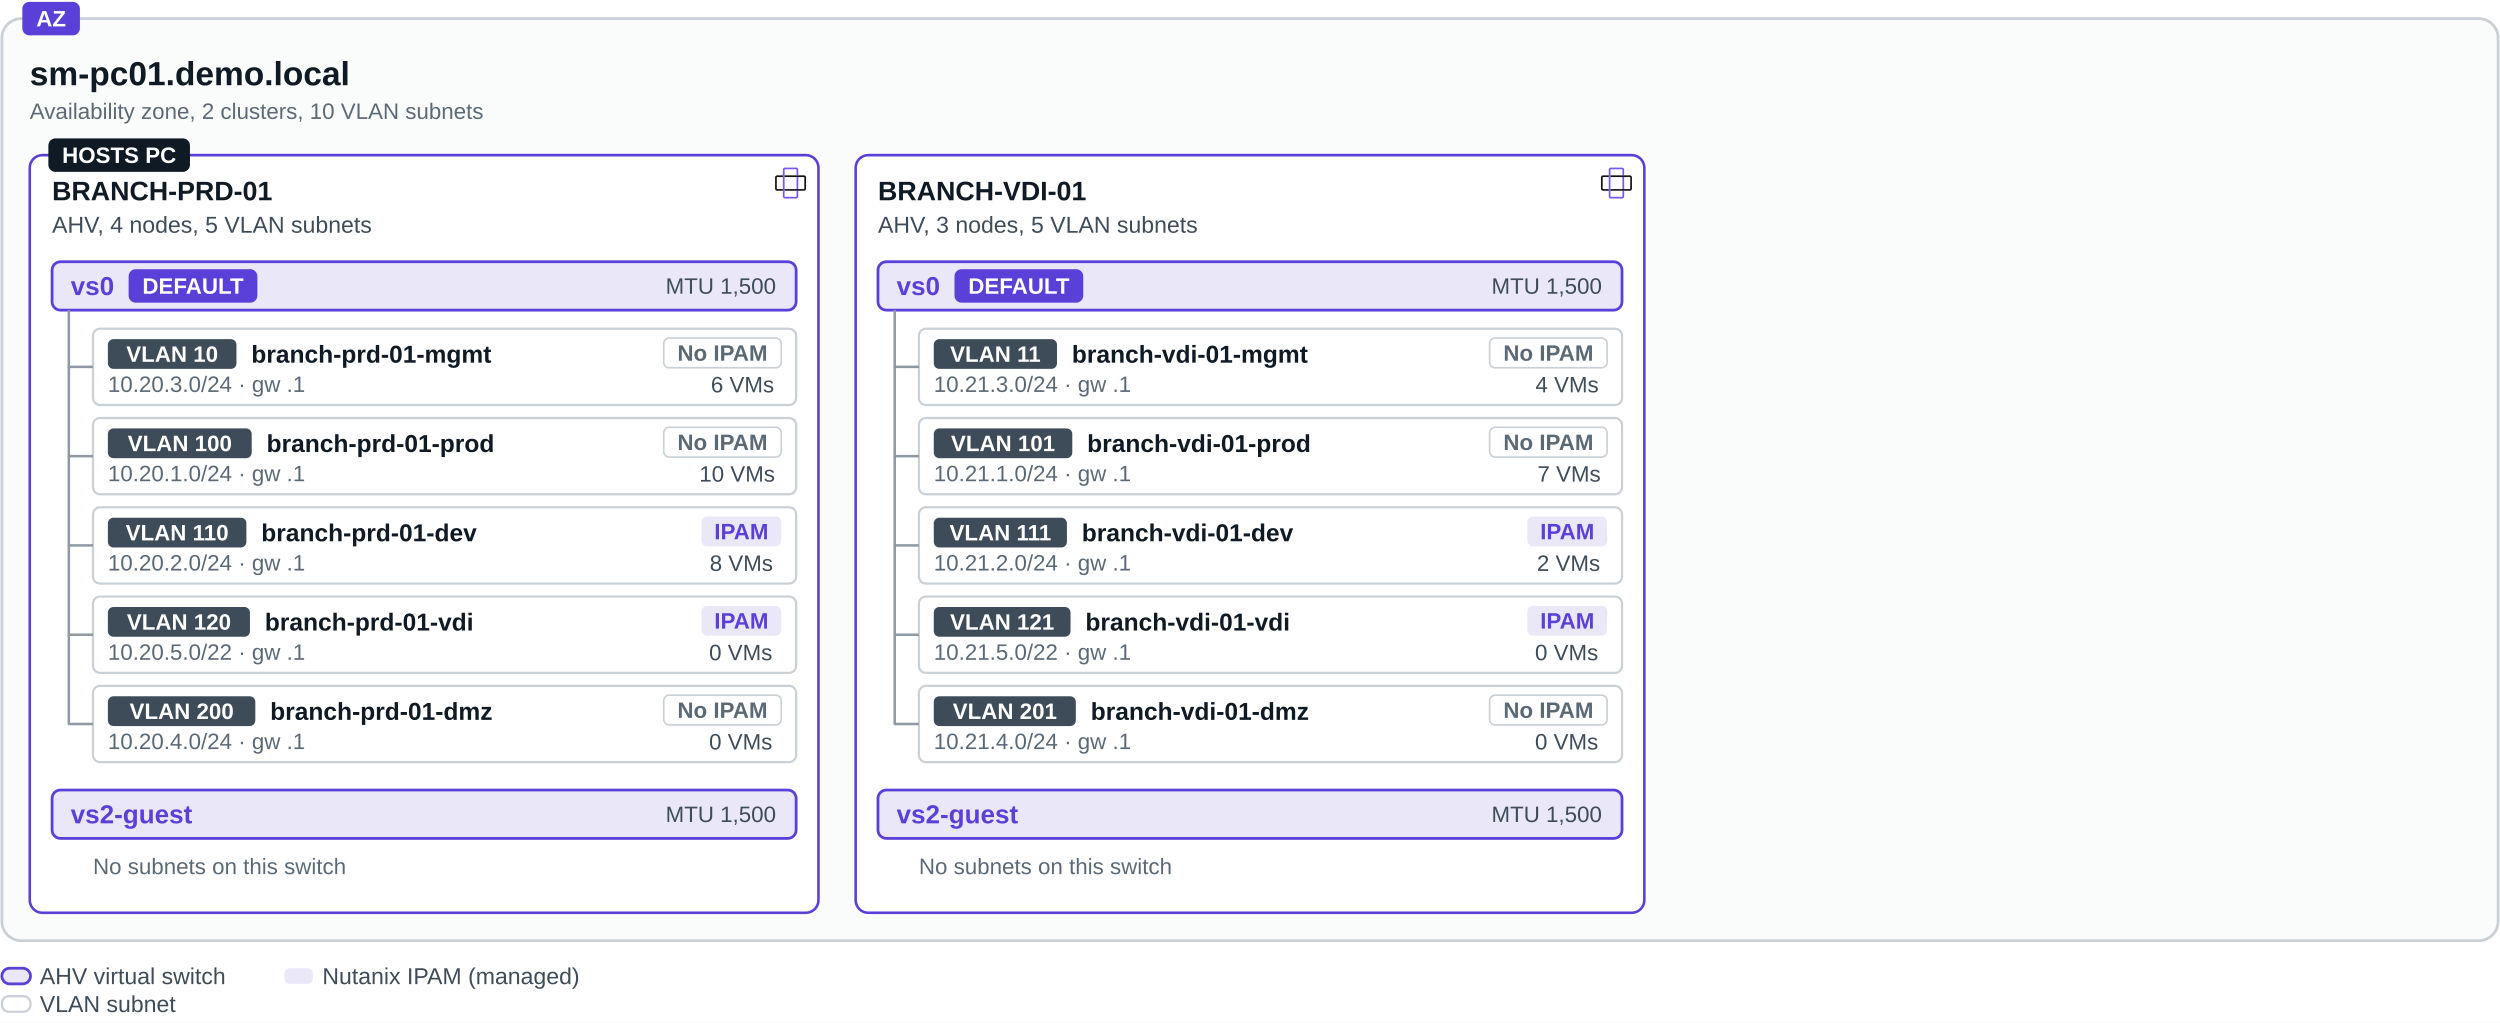
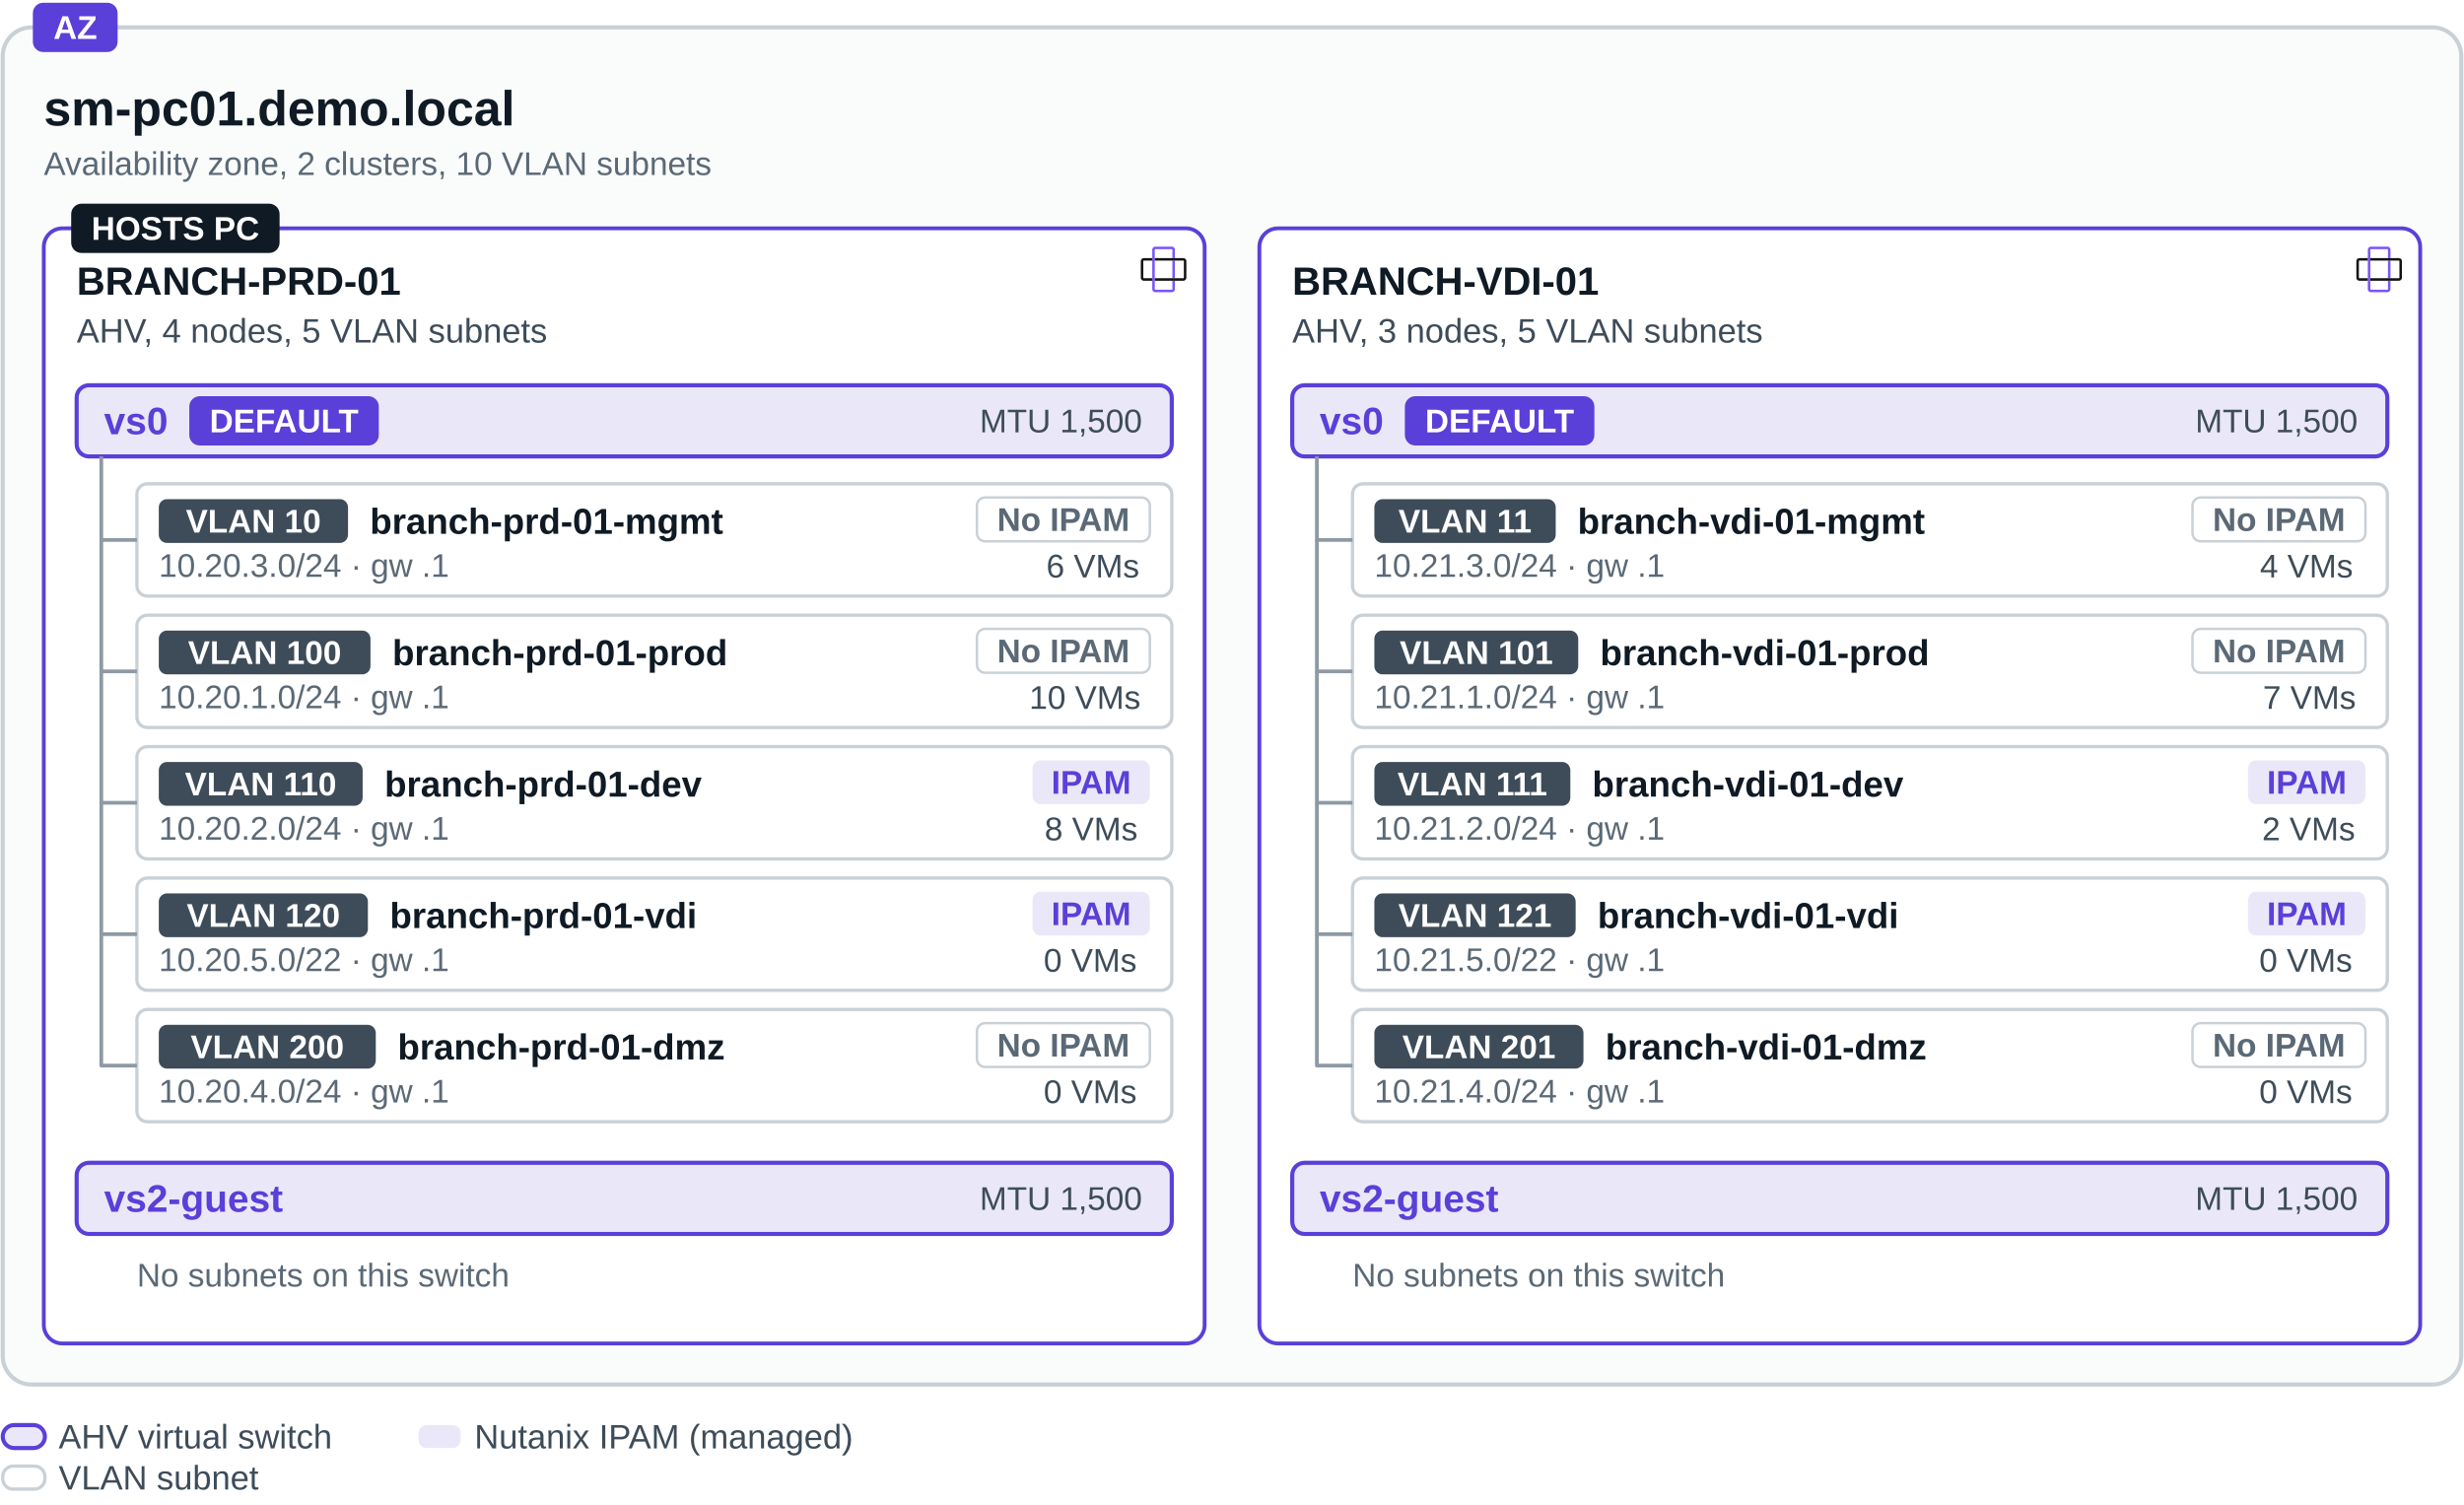
- <svg xmlns="http://www.w3.org/2000/svg" version="1.1" width="672pt" height="274.86pt" viewBox="0 0 672 274.86" font-family="Figtree, Calibri, 'Segoe UI', Arial, sans-serif">
-   <rect width="672" height="274.86" fill="#FFFFFF" />
+ <svg xmlns="http://www.w3.org/2000/svg" version="1.1" width="450pt" height="274.86pt" viewBox="0 0 450 274.86" font-family="Figtree, Calibri, 'Segoe UI', Arial, sans-serif">
+   <rect width="450" height="274.86" fill="#FFFFFF" />
  <g id="site:sm-pc01.demo.local" data-kind="container" data-name="sm-pc01.demo.local" data-prism-central="sm-pc01.demo.local">
-     <rect x="0.5" y="5" width="671" height="247.86" fill="#FAFBFB" rx="5.25" stroke="#C9D0D6" stroke-width="0.75" />
+     <rect x="0.5" y="5" width="449" height="247.86" fill="#FAFBFB" rx="5.25" stroke="#C9D0D6" stroke-width="0.75" />
    <text x="8" y="22.91" font-size="9" font-weight="600" fill="#0F1A24" textLength="82.06" lengthAdjust="spacingAndGlyphs">sm-pc01.demo.local</text>
    <text x="8" y="31.96" font-size="6" fill="#5B6976" textLength="121.81" lengthAdjust="spacingAndGlyphs">Availability zone, 2 clusters, 10 VLAN subnets</text>
  </g>
  <g id="cluster:0ca0388a-8411-5a32-a54a-f18b3163a417" data-kind="box" data-cluster-uuid="0ca0388a-8411-5a32-a54a-f18b3163a417" data-name="BRANCH-PRD-01" data-prism-central="sm-pc01.demo.local">
    <rect x="8" y="41.7" width="212" height="203.66" fill="#FFFFFF" rx="3.4" stroke="#5B3FD9" stroke-width="0.7" />
    <text x="14" y="53.83" font-size="7.2" font-weight="600" fill="#0F1A24" textLength="57.65" lengthAdjust="spacingAndGlyphs">BRANCH-PRD-01</text>
    <text x="14" y="62.56" font-size="6.2" fill="#3E4C59" textLength="86.56" lengthAdjust="spacingAndGlyphs">AHV, 4 nodes, 5 VLAN subnets</text>
  </g>
  <g id="vs:0ca0388a-8411-5a32-a54a-f18b3163a417:vs0" data-kind="box" data-cluster-uuid="0ca0388a-8411-5a32-a54a-f18b3163a417" data-name="vs0" data-virtual-switch="vs0">
    <rect x="14" y="70.36" width="200" height="13" fill="#EAE8F8" rx="2.25" stroke="#5B3FD9" stroke-width="0.75" />
    <text x="19" y="79.31" font-size="7" font-weight="600" fill="#5B3FD9" textLength="11.57" lengthAdjust="spacingAndGlyphs">vs0</text>
  </g>
  <g id="vs:0ca0388a-8411-5a32-a54a-f18b3163a417:vs0:mtu" data-kind="label">
    <text x="178.91" y="78.96" font-size="6" fill="#3E4C59" textLength="29.09" lengthAdjust="spacingAndGlyphs">MTU 1,500</text>
  </g>
  <g id="subnet:ca66d129-89ce-59ae-8603-0c4c5bf47ed3" data-kind="box" data-cluster="BRANCH-PRD-01" data-name="branch-prd-01-mgmt" data-prefix="10.20.3.0/24" data-prism-central="sm-pc01.demo.local" data-subnet-uuid="ca66d129-89ce-59ae-8603-0c4c5bf47ed3" data-vlan="10">
    <rect x="25" y="88.36" width="189" height="20.5" fill="#FFFFFF" rx="1.9" stroke="#C9D0D6" stroke-width="0.6" />
    <text x="67.56" y="97.49" font-size="6.6" font-weight="600" fill="#0F1A24" textLength="64.13" lengthAdjust="spacingAndGlyphs">branch-prd-01-mgmt</text>
    <text x="29" y="105.35" font-size="6" fill="#5B6976" textLength="51.71" lengthAdjust="spacingAndGlyphs">10.20.3.0/24 · gw .1</text>
  </g>
  <g id="subnet:ca66d129-89ce-59ae-8603-0c4c5bf47ed3:vms" data-kind="label">
    <text x="191.08" y="105.46" font-size="6" fill="#3E4C59" textLength="16.91" lengthAdjust="spacingAndGlyphs">6 VMs</text>
  </g>
  <g id="subnet:70c7545f-0679-5d13-9581-959a54853e92" data-kind="box" data-cluster="BRANCH-PRD-01" data-name="branch-prd-01-prod" data-prefix="10.20.1.0/24" data-prism-central="sm-pc01.demo.local" data-subnet-uuid="70c7545f-0679-5d13-9581-959a54853e92" data-vlan="100">
    <rect x="25" y="112.36" width="189" height="20.5" fill="#FFFFFF" rx="1.9" stroke="#C9D0D6" stroke-width="0.6" />
    <text x="71.66" y="121.49" font-size="6.6" font-weight="600" fill="#0F1A24" textLength="60.27" lengthAdjust="spacingAndGlyphs">branch-prd-01-prod</text>
    <text x="29" y="129.35" font-size="6" fill="#5B6976" textLength="50.93" lengthAdjust="spacingAndGlyphs">10.20.1.0/24 · gw .1</text>
  </g>
  <g id="subnet:70c7545f-0679-5d13-9581-959a54853e92:vms" data-kind="label">
    <text x="187.97" y="129.46" font-size="6" fill="#3E4C59" textLength="19.84" lengthAdjust="spacingAndGlyphs">10 VMs</text>
  </g>
  <g id="subnet:11bec24c-5245-5216-9c2b-ba4a38ac06aa" data-kind="box" data-cluster="BRANCH-PRD-01" data-name="branch-prd-01-dev" data-prefix="10.20.2.0/24" data-prism-central="sm-pc01.demo.local" data-subnet-uuid="11bec24c-5245-5216-9c2b-ba4a38ac06aa" data-vlan="110">
    <rect x="25" y="136.36" width="189" height="20.5" fill="#FFFFFF" rx="1.9" stroke="#C9D0D6" stroke-width="0.6" />
    <text x="70.23" y="145.49" font-size="6.6" font-weight="600" fill="#0F1A24" textLength="57.31" lengthAdjust="spacingAndGlyphs">branch-prd-01-dev</text>
    <text x="29" y="153.35" font-size="6" fill="#5B6976" textLength="51.8" lengthAdjust="spacingAndGlyphs">10.20.2.0/24 · gw .1</text>
  </g>
  <g id="subnet:11bec24c-5245-5216-9c2b-ba4a38ac06aa:vms" data-kind="label">
    <text x="190.77" y="153.46" font-size="6" fill="#3E4C59" textLength="17.2" lengthAdjust="spacingAndGlyphs">8 VMs</text>
  </g>
  <g id="subnet:8b50169b-1b35-58d8-b88d-7011eb38c341" data-kind="box" data-cluster="BRANCH-PRD-01" data-name="branch-prd-01-vdi" data-prefix="10.20.5.0/22" data-prism-central="sm-pc01.demo.local" data-subnet-uuid="8b50169b-1b35-58d8-b88d-7011eb38c341" data-vlan="120">
    <rect x="25" y="160.36" width="189" height="20.5" fill="#FFFFFF" rx="1.9" stroke="#C9D0D6" stroke-width="0.6" />
    <text x="71.19" y="169.49" font-size="6.6" font-weight="600" fill="#0F1A24" textLength="55.33" lengthAdjust="spacingAndGlyphs">branch-prd-01-vdi</text>
    <text x="29" y="177.35" font-size="6" fill="#5B6976" textLength="51.53" lengthAdjust="spacingAndGlyphs">10.20.5.0/22 · gw .1</text>
  </g>
  <g id="subnet:8b50169b-1b35-58d8-b88d-7011eb38c341:vms" data-kind="label">
    <text x="190.6" y="177.46" font-size="6" fill="#3E4C59" textLength="17.36" lengthAdjust="spacingAndGlyphs">0 VMs</text>
  </g>
  <g id="subnet:6843f9f5-006c-5b49-9d0d-589dbad83e12" data-kind="box" data-cluster="BRANCH-PRD-01" data-name="branch-prd-01-dmz" data-prefix="10.20.4.0/24" data-prism-central="sm-pc01.demo.local" data-subnet-uuid="6843f9f5-006c-5b49-9d0d-589dbad83e12" data-vlan="200">
    <rect x="25" y="184.36" width="189" height="20.5" fill="#FFFFFF" rx="1.9" stroke="#C9D0D6" stroke-width="0.6" />
    <text x="72.63" y="193.49" font-size="6.6" font-weight="600" fill="#0F1A24" textLength="58.99" lengthAdjust="spacingAndGlyphs">branch-prd-01-dmz</text>
    <text x="29" y="201.35" font-size="6" fill="#5B6976" textLength="52.18" lengthAdjust="spacingAndGlyphs">10.20.4.0/24 · gw .1</text>
  </g>
  <g id="subnet:6843f9f5-006c-5b49-9d0d-589dbad83e12:vms" data-kind="label">
    <text x="190.6" y="201.46" font-size="6" fill="#3E4C59" textLength="17.36" lengthAdjust="spacingAndGlyphs">0 VMs</text>
  </g>
  <g id="vs:0ca0388a-8411-5a32-a54a-f18b3163a417:vs2-guest" data-kind="box" data-cluster-uuid="0ca0388a-8411-5a32-a54a-f18b3163a417" data-name="vs2-guest" data-virtual-switch="vs2-guest">
    <rect x="14" y="212.36" width="200" height="13" fill="#EAE8F8" rx="2.25" stroke="#5B3FD9" stroke-width="0.75" />
    <text x="19" y="221.31" font-size="7" font-weight="600" fill="#5B3FD9" textLength="31.92" lengthAdjust="spacingAndGlyphs">vs2-guest</text>
  </g>
  <g id="vs:0ca0388a-8411-5a32-a54a-f18b3163a417:vs2-guest:mtu" data-kind="label">
    <text x="178.91" y="220.96" font-size="6" fill="#3E4C59" textLength="29.09" lengthAdjust="spacingAndGlyphs">MTU 1,500</text>
  </g>
  <g id="vs:0ca0388a-8411-5a32-a54a-f18b3163a417:vs2-guest:none" data-kind="label">
    <text x="25" y="234.96" font-size="6" fill="#5B6976" textLength="69.79" lengthAdjust="spacingAndGlyphs">No subnets on this switch</text>
  </g>
  <g id="cluster:8996917a-a180-5d7e-83b7-4e276021ce55" data-kind="box" data-cluster-uuid="8996917a-a180-5d7e-83b7-4e276021ce55" data-name="BRANCH-VDI-01" data-prism-central="sm-pc01.demo.local">
    <rect x="230" y="41.7" width="212" height="203.66" fill="#FFFFFF" rx="3.4" stroke="#5B3FD9" stroke-width="0.7" />
    <text x="236" y="53.83" font-size="7.2" font-weight="600" fill="#0F1A24" textLength="55.94" lengthAdjust="spacingAndGlyphs">BRANCH-VDI-01</text>
    <text x="236" y="62.56" font-size="6.2" fill="#3E4C59" textLength="86.09" lengthAdjust="spacingAndGlyphs">AHV, 3 nodes, 5 VLAN subnets</text>
  </g>
  <g id="vs:8996917a-a180-5d7e-83b7-4e276021ce55:vs0" data-kind="box" data-cluster-uuid="8996917a-a180-5d7e-83b7-4e276021ce55" data-name="vs0" data-virtual-switch="vs0">
    <rect x="236" y="70.36" width="200" height="13" fill="#EAE8F8" rx="2.25" stroke="#5B3FD9" stroke-width="0.75" />
    <text x="241" y="79.31" font-size="7" font-weight="600" fill="#5B3FD9" textLength="11.57" lengthAdjust="spacingAndGlyphs">vs0</text>
  </g>
  <g id="vs:8996917a-a180-5d7e-83b7-4e276021ce55:vs0:mtu" data-kind="label">
    <text x="400.91" y="78.96" font-size="6" fill="#3E4C59" textLength="29.09" lengthAdjust="spacingAndGlyphs">MTU 1,500</text>
  </g>
  <g id="subnet:0a117297-ca6b-5e00-b8dc-3f747e00e4fb" data-kind="box" data-cluster="BRANCH-VDI-01" data-name="branch-vdi-01-mgmt" data-prefix="10.21.3.0/24" data-prism-central="sm-pc01.demo.local" data-subnet-uuid="0a117297-ca6b-5e00-b8dc-3f747e00e4fb" data-vlan="11">
    <rect x="247" y="88.36" width="189" height="20.5" fill="#FFFFFF" rx="1.9" stroke="#C9D0D6" stroke-width="0.6" />
    <text x="288.12" y="97.49" font-size="6.6" font-weight="600" fill="#0F1A24" textLength="63.02" lengthAdjust="spacingAndGlyphs">branch-vdi-01-mgmt</text>
    <text x="251" y="105.35" font-size="6" fill="#5B6976" textLength="50.35" lengthAdjust="spacingAndGlyphs">10.21.3.0/24 · gw .1</text>
  </g>
  <g id="subnet:0a117297-ca6b-5e00-b8dc-3f747e00e4fb:vms" data-kind="label">
    <text x="412.73" y="105.46" font-size="6" fill="#3E4C59" textLength="17.24" lengthAdjust="spacingAndGlyphs">4 VMs</text>
  </g>
  <g id="subnet:ce918cf6-5d04-5353-a204-76cfcc132c83" data-kind="box" data-cluster="BRANCH-VDI-01" data-name="branch-vdi-01-prod" data-prefix="10.21.1.0/24" data-prism-central="sm-pc01.demo.local" data-subnet-uuid="ce918cf6-5d04-5353-a204-76cfcc132c83" data-vlan="101">
    <rect x="247" y="112.36" width="189" height="20.5" fill="#FFFFFF" rx="1.9" stroke="#C9D0D6" stroke-width="0.6" />
    <text x="292.23" y="121.49" font-size="6.6" font-weight="600" fill="#0F1A24" textLength="59.16" lengthAdjust="spacingAndGlyphs">branch-vdi-01-prod</text>
    <text x="251" y="129.35" font-size="6" fill="#5B6976" textLength="49.56" lengthAdjust="spacingAndGlyphs">10.21.1.0/24 · gw .1</text>
  </g>
  <g id="subnet:ce918cf6-5d04-5353-a204-76cfcc132c83:vms" data-kind="label">
    <text x="413.26" y="129.46" font-size="6" fill="#3E4C59" textLength="16.73" lengthAdjust="spacingAndGlyphs">7 VMs</text>
  </g>
  <g id="subnet:fe7fdb40-322a-518b-a86c-d1b1029950c1" data-kind="box" data-cluster="BRANCH-VDI-01" data-name="branch-vdi-01-dev" data-prefix="10.21.2.0/24" data-prism-central="sm-pc01.demo.local" data-subnet-uuid="fe7fdb40-322a-518b-a86c-d1b1029950c1" data-vlan="111">
    <rect x="247" y="136.36" width="189" height="20.5" fill="#FFFFFF" rx="1.9" stroke="#C9D0D6" stroke-width="0.6" />
    <text x="290.79" y="145.49" font-size="6.6" font-weight="600" fill="#0F1A24" textLength="56.21" lengthAdjust="spacingAndGlyphs">branch-vdi-01-dev</text>
    <text x="251" y="153.35" font-size="6" fill="#5B6976" textLength="50.44" lengthAdjust="spacingAndGlyphs">10.21.2.0/24 · gw .1</text>
  </g>
  <g id="subnet:fe7fdb40-322a-518b-a86c-d1b1029950c1:vms" data-kind="label">
    <text x="413.12" y="153.46" font-size="6" fill="#3E4C59" textLength="16.87" lengthAdjust="spacingAndGlyphs">2 VMs</text>
  </g>
  <g id="subnet:3653594f-d553-57ed-9dad-45da863472e8" data-kind="box" data-cluster="BRANCH-VDI-01" data-name="branch-vdi-01-vdi" data-prefix="10.21.5.0/22" data-prism-central="sm-pc01.demo.local" data-subnet-uuid="3653594f-d553-57ed-9dad-45da863472e8" data-vlan="121">
    <rect x="247" y="160.36" width="189" height="20.5" fill="#FFFFFF" rx="1.9" stroke="#C9D0D6" stroke-width="0.6" />
    <text x="291.76" y="169.49" font-size="6.6" font-weight="600" fill="#0F1A24" textLength="54.22" lengthAdjust="spacingAndGlyphs">branch-vdi-01-vdi</text>
    <text x="251" y="177.35" font-size="6" fill="#5B6976" textLength="50.16" lengthAdjust="spacingAndGlyphs">10.21.5.0/22 · gw .1</text>
  </g>
  <g id="subnet:3653594f-d553-57ed-9dad-45da863472e8:vms" data-kind="label">
    <text x="412.6" y="177.46" font-size="6" fill="#3E4C59" textLength="17.36" lengthAdjust="spacingAndGlyphs">0 VMs</text>
  </g>
  <g id="subnet:1997f0ea-e207-530f-8a88-e5cf2bb7f69b" data-kind="box" data-cluster="BRANCH-VDI-01" data-name="branch-vdi-01-dmz" data-prefix="10.21.4.0/24" data-prism-central="sm-pc01.demo.local" data-subnet-uuid="1997f0ea-e207-530f-8a88-e5cf2bb7f69b" data-vlan="201">
    <rect x="247" y="184.36" width="189" height="20.5" fill="#FFFFFF" rx="1.9" stroke="#C9D0D6" stroke-width="0.6" />
    <text x="293.19" y="193.49" font-size="6.6" font-weight="600" fill="#0F1A24" textLength="57.88" lengthAdjust="spacingAndGlyphs">branch-vdi-01-dmz</text>
    <text x="251" y="201.35" font-size="6" fill="#5B6976" textLength="50.81" lengthAdjust="spacingAndGlyphs">10.21.4.0/24 · gw .1</text>
  </g>
  <g id="subnet:1997f0ea-e207-530f-8a88-e5cf2bb7f69b:vms" data-kind="label">
    <text x="412.6" y="201.46" font-size="6" fill="#3E4C59" textLength="17.36" lengthAdjust="spacingAndGlyphs">0 VMs</text>
  </g>
  <g id="vs:8996917a-a180-5d7e-83b7-4e276021ce55:vs2-guest" data-kind="box" data-cluster-uuid="8996917a-a180-5d7e-83b7-4e276021ce55" data-name="vs2-guest" data-virtual-switch="vs2-guest">
    <rect x="236" y="212.36" width="200" height="13" fill="#EAE8F8" rx="2.25" stroke="#5B3FD9" stroke-width="0.75" />
    <text x="241" y="221.31" font-size="7" font-weight="600" fill="#5B3FD9" textLength="31.92" lengthAdjust="spacingAndGlyphs">vs2-guest</text>
  </g>
  <g id="vs:8996917a-a180-5d7e-83b7-4e276021ce55:vs2-guest:mtu" data-kind="label">
    <text x="400.91" y="220.96" font-size="6" fill="#3E4C59" textLength="29.09" lengthAdjust="spacingAndGlyphs">MTU 1,500</text>
  </g>
  <g id="vs:8996917a-a180-5d7e-83b7-4e276021ce55:vs2-guest:none" data-kind="label">
    <text x="247" y="234.96" font-size="6" fill="#5B6976" textLength="69.79" lengthAdjust="spacingAndGlyphs">No subnets on this switch</text>
  </g>
  <g id="legend:0" data-kind="swatch">
    <rect x="0.5" y="260.26" width="7.7" height="4.2" fill="#EAE8F8" rx="2.1" stroke="#5B3FD9" stroke-width="0.75" />
  </g>
  <g id="legend:0:label" data-kind="label">
    <text x="10.7" y="264.53" font-size="6.2" fill="#3E4C59" textLength="51.65" lengthAdjust="spacingAndGlyphs">AHV virtual switch</text>
  </g>
  <g id="legend:1" data-kind="swatch">
    <rect x="0.5" y="267.76" width="7.7" height="4.2" fill="#FFFFFF" rx="1.9" stroke="#C9D0D6" stroke-width="0.6" />
  </g>
  <g id="legend:1:label" data-kind="label">
    <text x="10.7" y="272.03" font-size="6.2" fill="#3E4C59" textLength="37.22" lengthAdjust="spacingAndGlyphs">VLAN subnet</text>
  </g>
  <g id="legend:2" data-kind="swatch">
    <rect x="76.44" y="260.26" width="7.7" height="4.2" fill="#EAE8F8" rx="1.5" />
  </g>
  <g id="legend:2:label" data-kind="label">
    <text x="86.64" y="264.53" font-size="6.2" fill="#3E4C59" textLength="69.46" lengthAdjust="spacingAndGlyphs">Nutanix IPAM (managed)</text>
  </g>
  <g id="vs:0ca0388a-8411-5a32-a54a-f18b3163a417:vs0-&gt;subnet:ca66d129-89ce-59ae-8603-0c4c5bf47ed3" data-kind="edge" data-link="trunk">
    <polyline points="18.5,83.36 18.5,98.61 25,98.61" fill="none" stroke="#8E99A4" stroke-width="0.68" stroke-linejoin="round" />
  </g>
  <g id="vs:0ca0388a-8411-5a32-a54a-f18b3163a417:vs0-&gt;subnet:70c7545f-0679-5d13-9581-959a54853e92" data-kind="edge" data-link="trunk">
    <polyline points="18.5,98.61 18.5,122.61 25,122.61" fill="none" stroke="#8E99A4" stroke-width="0.68" stroke-linejoin="round" />
  </g>
  <g id="vs:0ca0388a-8411-5a32-a54a-f18b3163a417:vs0-&gt;subnet:11bec24c-5245-5216-9c2b-ba4a38ac06aa" data-kind="edge" data-link="trunk">
    <polyline points="18.5,122.61 18.5,146.61 25,146.61" fill="none" stroke="#8E99A4" stroke-width="0.68" stroke-linejoin="round" />
  </g>
  <g id="vs:0ca0388a-8411-5a32-a54a-f18b3163a417:vs0-&gt;subnet:8b50169b-1b35-58d8-b88d-7011eb38c341" data-kind="edge" data-link="trunk">
    <polyline points="18.5,146.61 18.5,170.61 25,170.61" fill="none" stroke="#8E99A4" stroke-width="0.68" stroke-linejoin="round" />
  </g>
  <g id="vs:0ca0388a-8411-5a32-a54a-f18b3163a417:vs0-&gt;subnet:6843f9f5-006c-5b49-9d0d-589dbad83e12" data-kind="edge" data-link="trunk">
    <polyline points="18.5,170.61 18.5,194.61 25,194.61" fill="none" stroke="#8E99A4" stroke-width="0.68" stroke-linejoin="round" />
  </g>
  <g id="vs:8996917a-a180-5d7e-83b7-4e276021ce55:vs0-&gt;subnet:0a117297-ca6b-5e00-b8dc-3f747e00e4fb" data-kind="edge" data-link="trunk">
    <polyline points="240.5,83.36 240.5,98.61 247,98.61" fill="none" stroke="#8E99A4" stroke-width="0.68" stroke-linejoin="round" />
  </g>
  <g id="vs:8996917a-a180-5d7e-83b7-4e276021ce55:vs0-&gt;subnet:ce918cf6-5d04-5353-a204-76cfcc132c83" data-kind="edge" data-link="trunk">
    <polyline points="240.5,98.61 240.5,122.61 247,122.61" fill="none" stroke="#8E99A4" stroke-width="0.68" stroke-linejoin="round" />
  </g>
  <g id="vs:8996917a-a180-5d7e-83b7-4e276021ce55:vs0-&gt;subnet:fe7fdb40-322a-518b-a86c-d1b1029950c1" data-kind="edge" data-link="trunk">
    <polyline points="240.5,122.61 240.5,146.61 247,146.61" fill="none" stroke="#8E99A4" stroke-width="0.68" stroke-linejoin="round" />
  </g>
  <g id="vs:8996917a-a180-5d7e-83b7-4e276021ce55:vs0-&gt;subnet:3653594f-d553-57ed-9dad-45da863472e8" data-kind="edge" data-link="trunk">
    <polyline points="240.5,146.61 240.5,170.61 247,170.61" fill="none" stroke="#8E99A4" stroke-width="0.68" stroke-linejoin="round" />
  </g>
  <g id="vs:8996917a-a180-5d7e-83b7-4e276021ce55:vs0-&gt;subnet:1997f0ea-e207-530f-8a88-e5cf2bb7f69b" data-kind="edge" data-link="trunk">
    <polyline points="240.5,170.61 240.5,194.61 247,194.61" fill="none" stroke="#8E99A4" stroke-width="0.68" stroke-linejoin="round" />
  </g>
  <g id="site:sm-pc01.demo.local:tag" data-kind="tag">
    <rect x="6" y="0.5" width="15.48" height="9" fill="#5B3FD9" rx="1.9" />
    <text x="13.74" y="7.1" text-anchor="middle" font-size="6" font-weight="600" fill="#FFFFFF" textLength="8" lengthAdjust="spacingAndGlyphs">AZ</text>
  </g>
  <g id="cluster:0ca0388a-8411-5a32-a54a-f18b3163a417:role" data-kind="tag">
    <rect x="13" y="37.2" width="38.06" height="9" fill="#0F1A24" rx="1.9" />
    <text x="32.03" y="43.8" text-anchor="middle" font-size="6" font-weight="600" fill="#FFFFFF" textLength="29.3" lengthAdjust="spacingAndGlyphs">HOSTS PC</text>
  </g>
  <g id="vs:0ca0388a-8411-5a32-a54a-f18b3163a417:vs0:default" data-kind="tag">
    <rect x="34.57" y="72.36" width="34.61" height="9" fill="#5B3FD9" rx="1.9" />
    <text x="51.88" y="78.96" text-anchor="middle" font-size="6" font-weight="600" fill="#FFFFFF" textLength="26.05" lengthAdjust="spacingAndGlyphs">DEFAULT</text>
  </g>
  <g id="subnet:ca66d129-89ce-59ae-8603-0c4c5bf47ed3:vlan" data-kind="tag">
    <rect x="29" y="91.16" width="34.56" height="8" fill="#3E4C59" rx="1.5" />
    <text x="46.28" y="97.26" text-anchor="middle" font-size="6" font-weight="600" fill="#FFFFFF" textLength="24.11" lengthAdjust="spacingAndGlyphs">VLAN 10</text>
  </g>
  <g id="subnet:ca66d129-89ce-59ae-8603-0c4c5bf47ed3:ipam" data-kind="pill">
    <rect x="178.41" y="90.86" width="31.59" height="8" fill="#FFFFFF" rx="1.5" stroke="#C9D0D6" stroke-width="0.45" />
    <text x="194.2" y="96.96" text-anchor="middle" font-size="6" font-weight="600" fill="#5B6976" textLength="24.14" lengthAdjust="spacingAndGlyphs">No IPAM</text>
  </g>
  <g id="subnet:70c7545f-0679-5d13-9581-959a54853e92:vlan" data-kind="tag">
    <rect x="29" y="115.16" width="38.66" height="8" fill="#3E4C59" rx="1.5" />
    <text x="48.33" y="121.26" text-anchor="middle" font-size="6" font-weight="600" fill="#FFFFFF" textLength="27.98" lengthAdjust="spacingAndGlyphs">VLAN 100</text>
  </g>
  <g id="subnet:70c7545f-0679-5d13-9581-959a54853e92:ipam" data-kind="pill">
    <rect x="178.41" y="114.86" width="31.59" height="8" fill="#FFFFFF" rx="1.5" stroke="#C9D0D6" stroke-width="0.45" />
    <text x="194.2" y="120.96" text-anchor="middle" font-size="6" font-weight="600" fill="#5B6976" textLength="24.14" lengthAdjust="spacingAndGlyphs">No IPAM</text>
  </g>
  <g id="subnet:11bec24c-5245-5216-9c2b-ba4a38ac06aa:vlan" data-kind="tag">
    <rect x="29" y="139.16" width="37.23" height="8" fill="#3E4C59" rx="1.5" />
    <text x="47.61" y="145.26" text-anchor="middle" font-size="6" font-weight="600" fill="#FFFFFF" textLength="26.63" lengthAdjust="spacingAndGlyphs">VLAN 110</text>
  </g>
  <g id="subnet:11bec24c-5245-5216-9c2b-ba4a38ac06aa:ipam" data-kind="pill">
    <rect x="188.56" y="138.86" width="21.44" height="8" fill="#EAE8F8" rx="1.5" />
    <text x="199.28" y="144.96" text-anchor="middle" font-size="6" font-weight="600" fill="#5B3FD9" textLength="14.57" lengthAdjust="spacingAndGlyphs">IPAM</text>
  </g>
  <g id="subnet:8b50169b-1b35-58d8-b88d-7011eb38c341:vlan" data-kind="tag">
    <rect x="29" y="163.16" width="38.19" height="8" fill="#3E4C59" rx="1.5" />
    <text x="48.1" y="169.26" text-anchor="middle" font-size="6" font-weight="600" fill="#FFFFFF" textLength="27.54" lengthAdjust="spacingAndGlyphs">VLAN 120</text>
  </g>
  <g id="subnet:8b50169b-1b35-58d8-b88d-7011eb38c341:ipam" data-kind="pill">
    <rect x="188.56" y="162.86" width="21.44" height="8" fill="#EAE8F8" rx="1.5" />
    <text x="199.28" y="168.96" text-anchor="middle" font-size="6" font-weight="600" fill="#5B3FD9" textLength="14.57" lengthAdjust="spacingAndGlyphs">IPAM</text>
  </g>
  <g id="subnet:6843f9f5-006c-5b49-9d0d-589dbad83e12:vlan" data-kind="tag">
    <rect x="29" y="187.16" width="39.63" height="8" fill="#3E4C59" rx="1.5" />
    <text x="48.82" y="193.26" text-anchor="middle" font-size="6" font-weight="600" fill="#FFFFFF" textLength="28.9" lengthAdjust="spacingAndGlyphs">VLAN 200</text>
  </g>
  <g id="subnet:6843f9f5-006c-5b49-9d0d-589dbad83e12:ipam" data-kind="pill">
    <rect x="178.41" y="186.86" width="31.59" height="8" fill="#FFFFFF" rx="1.5" stroke="#C9D0D6" stroke-width="0.45" />
    <text x="194.2" y="192.96" text-anchor="middle" font-size="6" font-weight="600" fill="#5B6976" textLength="24.14" lengthAdjust="spacingAndGlyphs">No IPAM</text>
  </g>
  <g id="vs:8996917a-a180-5d7e-83b7-4e276021ce55:vs0:default" data-kind="tag">
    <rect x="256.57" y="72.36" width="34.61" height="9" fill="#5B3FD9" rx="1.9" />
    <text x="273.88" y="78.96" text-anchor="middle" font-size="6" font-weight="600" fill="#FFFFFF" textLength="26.05" lengthAdjust="spacingAndGlyphs">DEFAULT</text>
  </g>
  <g id="subnet:0a117297-ca6b-5e00-b8dc-3f747e00e4fb:vlan" data-kind="tag">
    <rect x="251" y="91.16" width="33.12" height="8" fill="#3E4C59" rx="1.5" />
    <text x="267.56" y="97.26" text-anchor="middle" font-size="6" font-weight="600" fill="#FFFFFF" textLength="22.76" lengthAdjust="spacingAndGlyphs">VLAN 11</text>
  </g>
  <g id="subnet:0a117297-ca6b-5e00-b8dc-3f747e00e4fb:ipam" data-kind="pill">
    <rect x="400.41" y="90.86" width="31.59" height="8" fill="#FFFFFF" rx="1.5" stroke="#C9D0D6" stroke-width="0.45" />
    <text x="416.21" y="96.96" text-anchor="middle" font-size="6" font-weight="600" fill="#5B6976" textLength="24.14" lengthAdjust="spacingAndGlyphs">No IPAM</text>
  </g>
  <g id="subnet:ce918cf6-5d04-5353-a204-76cfcc132c83:vlan" data-kind="tag">
    <rect x="251" y="115.16" width="37.23" height="8" fill="#3E4C59" rx="1.5" />
    <text x="269.62" y="121.26" text-anchor="middle" font-size="6" font-weight="600" fill="#FFFFFF" textLength="26.63" lengthAdjust="spacingAndGlyphs">VLAN 101</text>
  </g>
  <g id="subnet:ce918cf6-5d04-5353-a204-76cfcc132c83:ipam" data-kind="pill">
    <rect x="400.41" y="114.86" width="31.59" height="8" fill="#FFFFFF" rx="1.5" stroke="#C9D0D6" stroke-width="0.45" />
    <text x="416.21" y="120.96" text-anchor="middle" font-size="6" font-weight="600" fill="#5B6976" textLength="24.14" lengthAdjust="spacingAndGlyphs">No IPAM</text>
  </g>
  <g id="subnet:fe7fdb40-322a-518b-a86c-d1b1029950c1:vlan" data-kind="tag">
    <rect x="251" y="139.16" width="35.79" height="8" fill="#3E4C59" rx="1.5" />
    <text x="268.9" y="145.26" text-anchor="middle" font-size="6" font-weight="600" fill="#FFFFFF" textLength="25.27" lengthAdjust="spacingAndGlyphs">VLAN 111</text>
  </g>
  <g id="subnet:fe7fdb40-322a-518b-a86c-d1b1029950c1:ipam" data-kind="pill">
    <rect x="410.56" y="138.86" width="21.44" height="8" fill="#EAE8F8" rx="1.5" />
    <text x="421.28" y="144.96" text-anchor="middle" font-size="6" font-weight="600" fill="#5B3FD9" textLength="14.57" lengthAdjust="spacingAndGlyphs">IPAM</text>
  </g>
  <g id="subnet:3653594f-d553-57ed-9dad-45da863472e8:vlan" data-kind="tag">
    <rect x="251" y="163.16" width="36.76" height="8" fill="#3E4C59" rx="1.5" />
    <text x="269.38" y="169.26" text-anchor="middle" font-size="6" font-weight="600" fill="#FFFFFF" textLength="26.18" lengthAdjust="spacingAndGlyphs">VLAN 121</text>
  </g>
  <g id="subnet:3653594f-d553-57ed-9dad-45da863472e8:ipam" data-kind="pill">
    <rect x="410.56" y="162.86" width="21.44" height="8" fill="#EAE8F8" rx="1.5" />
    <text x="421.28" y="168.96" text-anchor="middle" font-size="6" font-weight="600" fill="#5B3FD9" textLength="14.57" lengthAdjust="spacingAndGlyphs">IPAM</text>
  </g>
  <g id="subnet:1997f0ea-e207-530f-8a88-e5cf2bb7f69b:vlan" data-kind="tag">
    <rect x="251" y="187.16" width="38.19" height="8" fill="#3E4C59" rx="1.5" />
    <text x="270.1" y="193.26" text-anchor="middle" font-size="6" font-weight="600" fill="#FFFFFF" textLength="27.54" lengthAdjust="spacingAndGlyphs">VLAN 201</text>
  </g>
  <g id="subnet:1997f0ea-e207-530f-8a88-e5cf2bb7f69b:ipam" data-kind="pill">
    <rect x="400.41" y="186.86" width="31.59" height="8" fill="#FFFFFF" rx="1.5" stroke="#C9D0D6" stroke-width="0.45" />
    <text x="416.21" y="192.96" text-anchor="middle" font-size="6" font-weight="600" fill="#5B6976" textLength="24.14" lengthAdjust="spacingAndGlyphs">No IPAM</text>
  </g>
  <g id="cluster:0ca0388a-8411-5a32-a54a-f18b3163a417:product" data-kind="glyph" data-name="Nutanix Cloud Infrastructure" data-product="nci">
    <g transform="translate(204.81 44.19) scale(0.0516)">
      <path fill="#7855FA" d="M189.2 66.03h-8.92v62.3h8.92z" />
      <path fill="#7855FA" d="M180.27 137.27h.01v30c0 .91-.74 1.64-1.64 1.64h-59.05c-.91 0-1.64-.74-1.64-1.64v-30h.05-.07v-8.92h.01V27.11c0-.91.74-1.64 1.64-1.64h59.05c.91 0 1.64.74 1.64 1.64v30h8.92v-30c0-5.83-4.73-10.56-10.56-10.56h-59.05c-5.83 0-10.56 4.73-10.56 10.56v140.16c0 5.83 4.73 10.56 10.56 10.56h59.05c5.83 0 10.56-4.73 10.56-10.56v-30h.07-9Z" />
      <path fill="#131313" d="M68.45 67.67v59.03c0 5.83 4.73 10.56 10.56 10.56h29.98v-8.92H79.01c-.91 0-1.64-.74-1.64-1.64V67.67c0-.91.74-1.64 1.64-1.64h29.98v-8.92H79.01c-5.83 0-10.56 4.73-10.56 10.56m150.76-10.56H117.94v8.92h101.27c.91 0 1.64.74 1.64 1.64v59.03c0 .91-.74 1.64-1.64 1.64H189.2v-.02h-8.92v.02h-62.35v8.92h101.28c5.83 0 10.56-4.73 10.56-10.56V67.67c0-5.83-4.73-10.56-10.56-10.56" />
    </g>
  </g>
  <g id="cluster:8996917a-a180-5d7e-83b7-4e276021ce55:product" data-kind="glyph" data-name="Nutanix Cloud Infrastructure" data-product="nci">
    <g transform="translate(426.81 44.19) scale(0.0516)">
      <path fill="#7855FA" d="M189.2 66.03h-8.92v62.3h8.92z" />
      <path fill="#7855FA" d="M180.27 137.27h.01v30c0 .91-.74 1.64-1.64 1.64h-59.05c-.91 0-1.64-.74-1.64-1.64v-30h.05-.07v-8.92h.01V27.11c0-.91.74-1.64 1.64-1.64h59.05c.91 0 1.64.74 1.64 1.64v30h8.92v-30c0-5.83-4.73-10.56-10.56-10.56h-59.05c-5.83 0-10.56 4.73-10.56 10.56v140.16c0 5.83 4.73 10.56 10.56 10.56h59.05c5.83 0 10.56-4.73 10.56-10.56v-30h.07-9Z" />
      <path fill="#131313" d="M68.45 67.67v59.03c0 5.83 4.73 10.56 10.56 10.56h29.98v-8.92H79.01c-.91 0-1.64-.74-1.64-1.64V67.67c0-.91.74-1.64 1.64-1.64h29.98v-8.92H79.01c-5.83 0-10.56 4.73-10.56 10.56m150.76-10.56H117.94v8.92h101.27c.91 0 1.64.74 1.64 1.64v59.03c0 .91-.74 1.64-1.64 1.64H189.2v-.02h-8.92v.02h-62.35v8.92h101.28c5.83 0 10.56-4.73 10.56-10.56V67.67c0-5.83-4.73-10.56-10.56-10.56" />
    </g>
  </g>
</svg>
